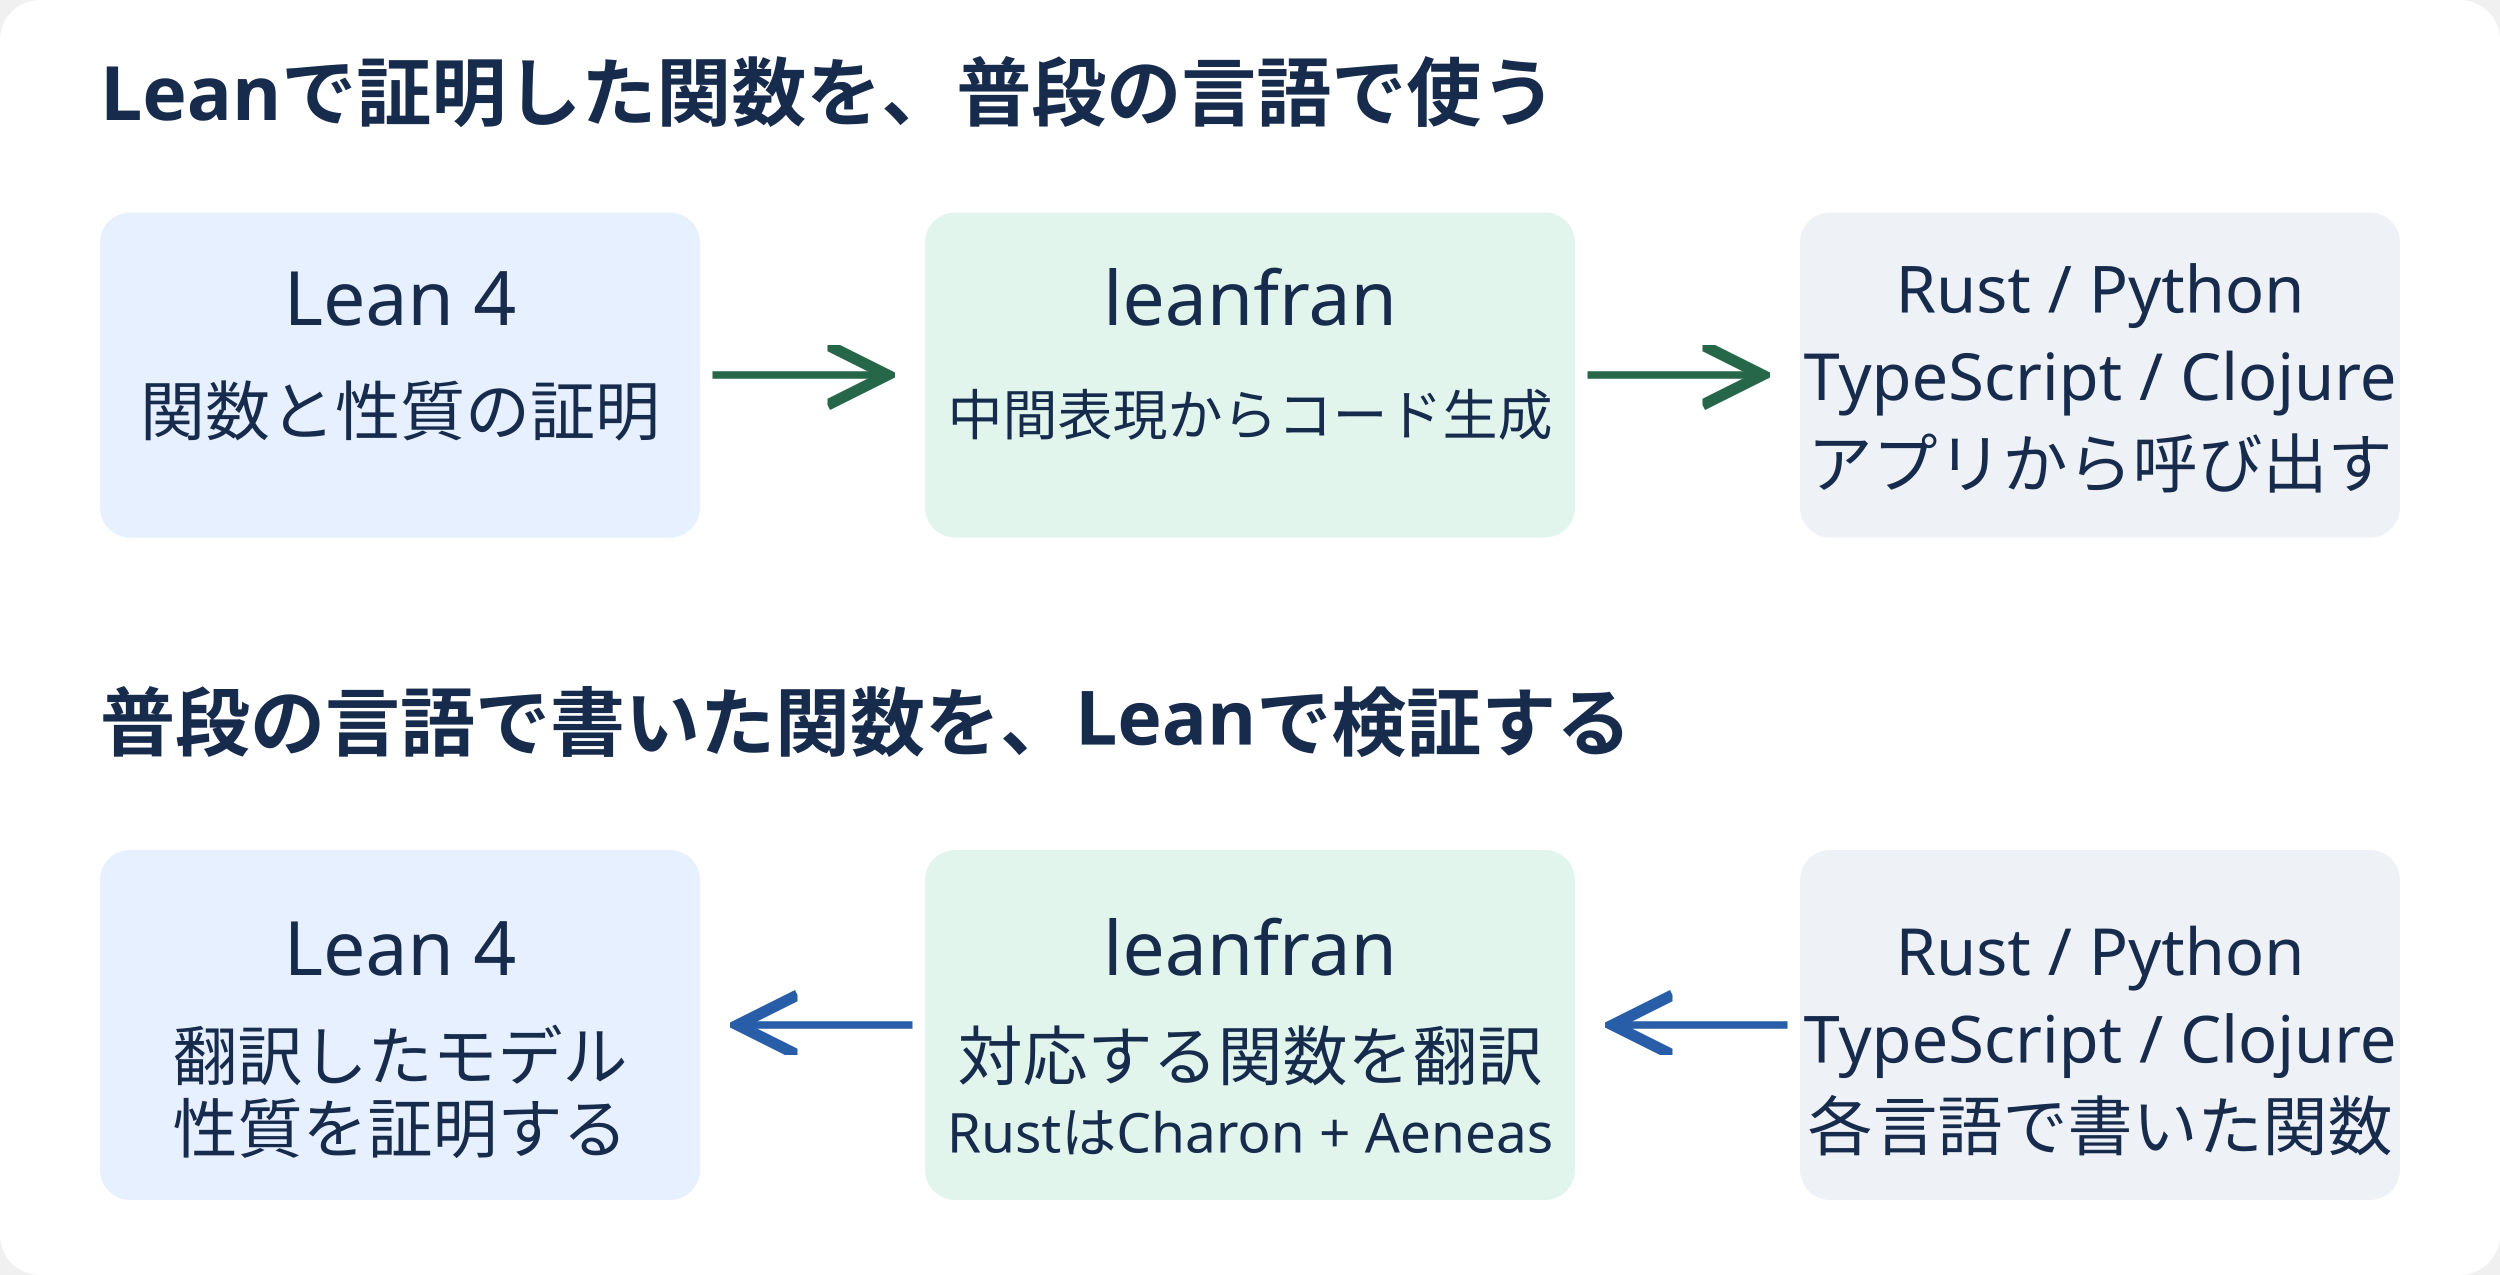
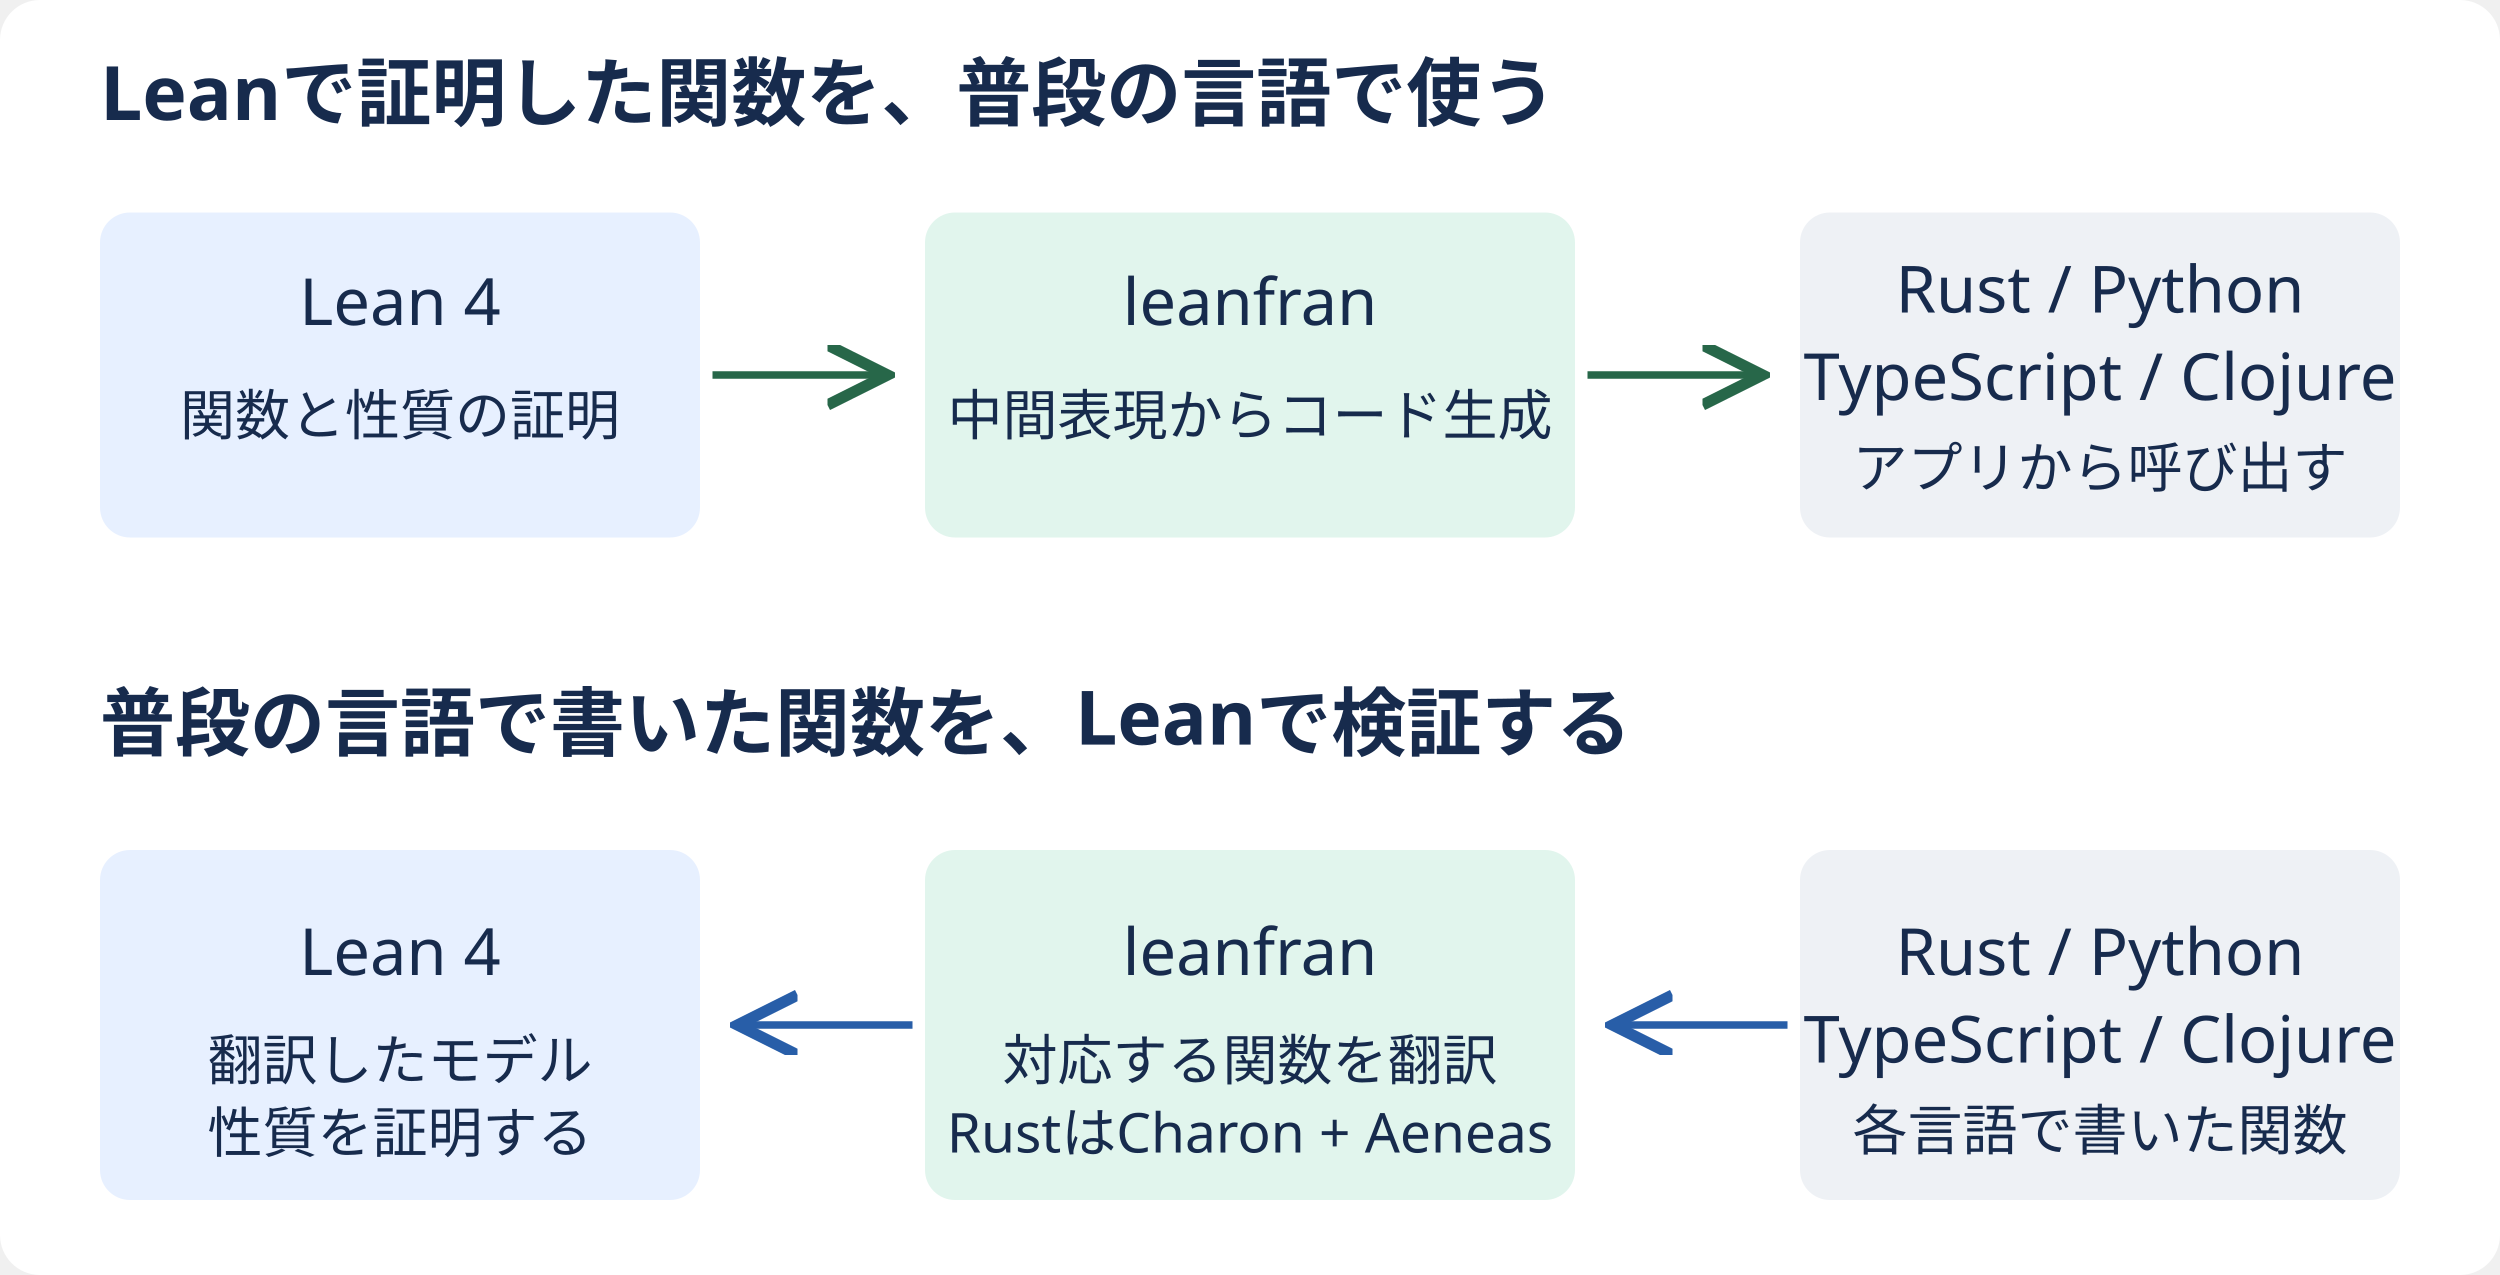
<svg xmlns="http://www.w3.org/2000/svg" width="800" height="408" viewBox="0 0 1000 510">
  <rect width="1000" height="510" rx="16" fill="white" />
  <defs>
    <marker id="forward" markerWidth="9" markerHeight="9" refX="8" refY="4" orient="auto">
      <path d="M0 0L8 4L0 8" fill="none" stroke="#276749" stroke-width="1.5" />
    </marker>
    <marker id="reverse" markerWidth="9" markerHeight="9" refX="8" refY="4" orient="auto">
      <path d="M0 0L8 4L0 8" fill="none" stroke="#285ea8" stroke-width="1.5" />
    </marker>
  </defs>
+   <style>.heading { font-size: 30px; font-weight: 700; } .node { font-size: 26px; } .description { font-size: 22px; }</style>
  <g font-family="sans-serif" fill="#172b4d">
-     <text x="40" y="48" font-size="30" font-weight="bold">Leanで証明した関数を、普段の言語で使う</text>
+     <text x="40" y="48" class="heading">Leanで証明した関数を、普段の言語で使う</text>
    <rect x="40" y="85" width="240" height="130" rx="12" fill="#e7f0ff" />
    <rect x="370" y="85" width="260" height="130" rx="12" fill="#e1f5ed" />
    <rect x="720" y="85" width="240" height="130" rx="12" fill="#eef1f5" />
    <g text-anchor="middle">
-       <text x="160" y="130" font-size="30">Lean 4</text>
-       <text x="160" y="174" font-size="26">関数と性質の証明</text>
-       <text x="500" y="130" font-size="30">leanfran</text>
-       <text x="500" y="174" font-size="22">中間表現からコード生成</text>
-       <text x="840" y="125" font-size="26">Rust / Python</text>
-       <text x="840" y="160" font-size="26">TypeScript / Clojure</text>
-       <text x="840" y="195" font-size="26">アプリから呼び出す</text>
+       <text x="160" y="130" class="node">Lean 4</text>
+       <text x="160" y="174" class="description">関数と性質の証明</text>
+       <text x="500" y="130" class="node">leanfran</text>
+       <text x="500" y="174" class="description">中間表現からコード生成</text>
+       <text x="840" y="125" class="node">Rust / Python</text>
+       <text x="840" y="160" class="node">TypeScript / Clojure</text>
+       <text x="840" y="195" class="description">アプリから呼び出す</text>
    </g>
-     <text x="40" y="300" font-size="30" font-weight="bold">普段の言語で書いた関数を、Leanで検証する</text>
+     <text x="40" y="300" class="heading">普段の言語で書いた関数を、Leanで検証する</text>
    <rect x="40" y="340" width="240" height="140" rx="12" fill="#e7f0ff" />
    <rect x="370" y="340" width="260" height="140" rx="12" fill="#e1f5ed" />
    <rect x="720" y="340" width="240" height="140" rx="12" fill="#eef1f5" />
    <g text-anchor="middle">
-       <text x="160" y="390" font-size="30">Lean 4</text>
-       <text x="160" y="432" font-size="26">翻訳したモデル</text>
-       <text x="160" y="461" font-size="26">性質を証明する</text>
-       <text x="500" y="390" font-size="30">leanfran</text>
-       <text x="500" y="432" font-size="26">対応する関数を翻訳</text>
-       <text x="500" y="461" font-size="22">RustはCharon + Aeneas</text>
-       <text x="840" y="390" font-size="26">Rust / Python</text>
-       <text x="840" y="425" font-size="26">TypeScript / Clojure</text>
-       <text x="840" y="460" font-size="26">各言語で書いた関数</text>
+       <text x="160" y="390" class="node">Lean 4</text>
+       <text x="160" y="432" class="description">翻訳したモデル</text>
+       <text x="160" y="461" class="description">性質を証明する</text>
+       <text x="500" y="390" class="node">leanfran</text>
+       <text x="500" y="432" class="description">対応する関数を翻訳</text>
+       <text x="500" y="461" class="description">RustはCharon + Aeneas</text>
+       <text x="840" y="390" class="node">Rust / Python</text>
+       <text x="840" y="425" class="node">TypeScript / Clojure</text>
+       <text x="840" y="460" class="description">各言語で書いた関数</text>
    </g>
  </g>
  <g fill="none" stroke-width="3">
    <path d="M285 150H355" stroke="#276749" marker-end="url(#forward)" />
    <path d="M635 150H705" stroke="#276749" marker-end="url(#forward)" />
    <path d="M715 410H645" stroke="#285ea8" marker-end="url(#reverse)" />
    <path d="M365 410H295" stroke="#285ea8" marker-end="url(#reverse)" />
  </g>
</svg>
